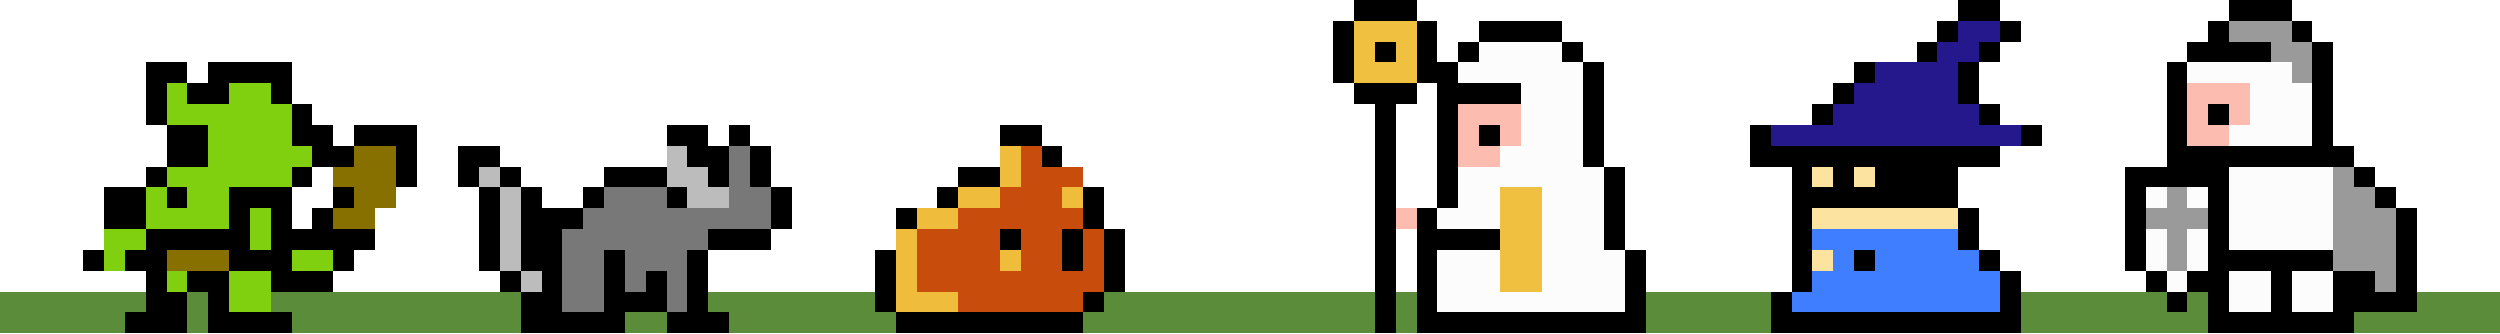
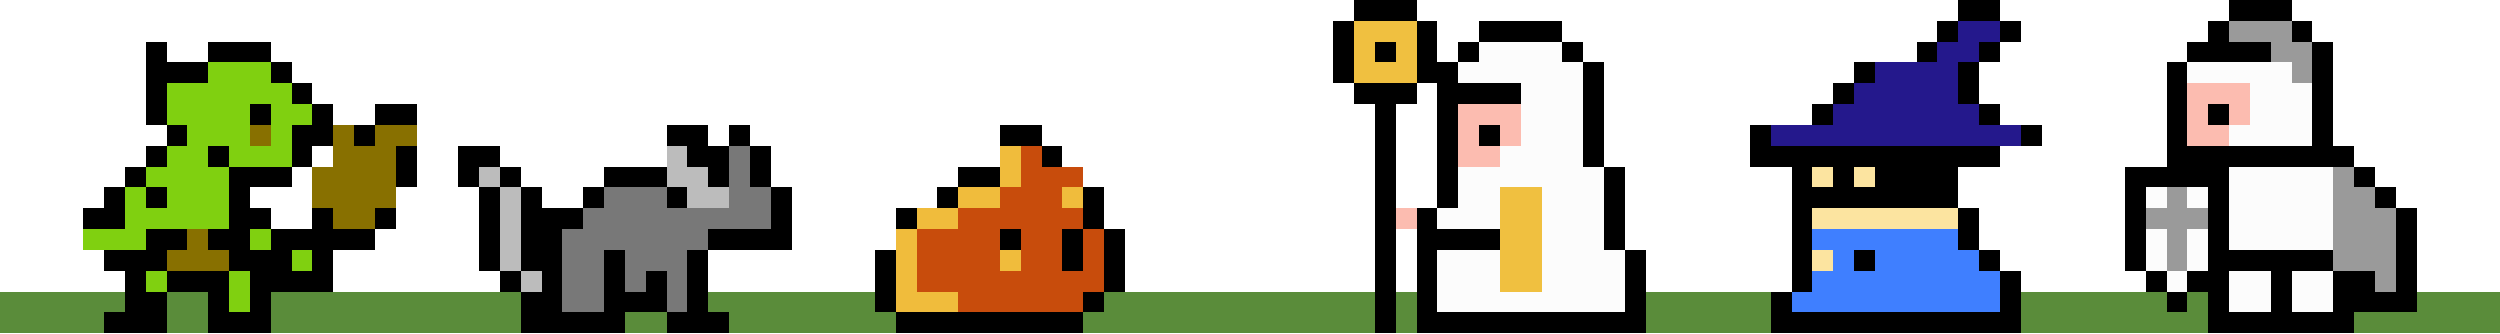
<svg xmlns="http://www.w3.org/2000/svg" viewBox="0 0 120 16" width="960" height="128" shape-rendering="crispEdges">
  <defs>
    <filter id="flash">
      <feFlood flood-color="#ffffff" />
      <feComposite operator="in" in2="SourceAlpha" />
    </filter>
    <g id="a0">
-       <path fill="#000000" d="M3 3h2v1h-2zM6 3h4v1h-4zM3 4h1v1h-1zM5 4h2v1h-2zM9 4h1v1h-1zM3 5h1v1h-1zM10 5h1v1h-1zM4 6h2v1h-2zM10 6h2v1h-2zM13 6h3v1h-3zM4 7h2v1h-2zM11 7h2v1h-2zM15 7h1v1h-1zM3 8h1v1h-1zM10 8h1v1h-1zM15 8h1v1h-1zM1 9h2v1h-2zM4 9h1v1h-1zM7 9h3v1h-3zM12 9h1v1h-1zM1 10h2v1h-2zM7 10h1v1h-1zM9 10h1v1h-1zM11 10h1v1h-1zM3 11h5v1h-5zM9 11h5v1h-5zM0 12h1v1h-1zM2 12h2v1h-2zM7 12h3v1h-3zM12 12h1v1h-1zM3 13h1v1h-1zM5 13h2v1h-2zM9 13h3v1h-3zM3 14h2v1h-2zM6 14h1v1h-1zM2 15h3v1h-3zM6 15h4v1h-4z" />
-       <path fill="#80d010" d="M4 4h1v1h-1zM7 4h2v1h-2zM4 5h6v1h-6zM6 6h4v1h-4zM6 7h5v1h-5zM4 8h6v1h-6zM3 9h1v1h-1zM5 9h2v1h-2zM3 10h4v1h-4zM8 10h1v1h-1zM1 11h2v1h-2zM8 11h1v1h-1zM1 12h1v1h-1zM10 12h2v1h-2zM4 13h1v1h-1zM7 13h2v1h-2zM7 14h2v1h-2z" />
-       <path fill="#887000" d="M13 7h2v1h-2zM12 8h3v1h-3zM13 9h2v1h-2zM12 10h2v1h-2zM4 12h3v1h-3z" />
+       <path fill="#000000" d="M3 2h1v1h-1zM6 2h3v1h-3zM3 3h3v1h-3zM9 3h1v1h-1zM3 4h1v1h-1zM10 4h1v1h-1zM3 5h1v1h-1zM8 5h1v1h-1zM11 5h1v1h-1zM14 5h2v1h-2zM4 6h1v1h-1zM10 6h2v1h-2zM13 6h1v1h-1zM3 7h1v1h-1zM6 7h1v1h-1zM10 7h1v1h-1zM15 7h1v1h-1zM2 8h1v1h-1zM7 8h3v1h-3zM15 8h1v1h-1zM1 9h1v1h-1zM3 9h1v1h-1zM7 9h1v1h-1zM0 10h2v1h-2zM7 10h2v1h-2zM11 10h1v1h-1zM14 10h1v1h-1zM3 11h2v1h-2zM6 11h2v1h-2zM9 11h5v1h-5zM1 12h3v1h-3zM7 12h3v1h-3zM11 12h1v1h-1zM2 13h1v1h-1zM4 13h3v1h-3zM8 13h4v1h-4zM2 14h2v1h-2zM6 14h1v1h-1zM8 14h1v1h-1zM1 15h3v1h-3zM6 15h3v1h-3z" />
+       <path fill="#80d010" d="M6 3h3v1h-3zM4 4h6v1h-6zM4 5h4v1h-4zM9 5h2v1h-2zM5 6h3v1h-3zM9 6h1v1h-1zM4 7h2v1h-2zM7 7h3v1h-3zM3 8h4v1h-4zM2 9h1v1h-1zM4 9h3v1h-3zM2 10h5v1h-5zM0 11h3v1h-3zM8 11h1v1h-1zM10 12h1v1h-1zM3 13h1v1h-1zM7 13h1v1h-1zM7 14h1v1h-1z" />
+       <path fill="#887000" d="M8 6h1v1h-1zM12 6h1v1h-1zM14 6h2v1h-2zM12 7h3v1h-3zM11 8h4v1h-4zM11 9h4v1h-4zM12 10h2v1h-2zM5 11h1v1h-1zM4 12h3v1h-3z" />
    </g>
    <g id="a1">
-       <path fill="#000000" d="M10 6h2v1h-2zM13 6h1v1h-1zM0 7h2v1h-2zM11 7h2v1h-2zM14 7h1v1h-1zM0 8h1v1h-1zM2 8h1v1h-1zM7 8h3v1h-3zM12 8h1v1h-1zM14 8h1v1h-1zM1 9h1v1h-1zM3 9h1v1h-1zM6 9h1v1h-1zM10 9h1v1h-1zM15 9h1v1h-1zM1 10h1v1h-1zM3 10h3v1h-3zM15 10h1v1h-1zM1 11h1v1h-1zM3 11h2v1h-2zM12 11h3v1h-3zM1 12h1v1h-1zM3 12h2v1h-2zM7 12h1v1h-1zM11 12h1v1h-1zM2 13h1v1h-1zM4 13h1v1h-1zM7 13h1v1h-1zM9 13h1v1h-1zM11 13h1v1h-1zM3 14h2v1h-2zM7 14h3v1h-3zM11 14h1v1h-1zM3 15h5v1h-5zM10 15h3v1h-3z" />
+       <path fill="#000000" d="M10 6h2v1h-2zM13 6h1v1h-1zM0 7h2v1h-2zM11 7h2v1h-2zM14 7h1v1h-1zM0 8h1v1h-1zM2 8h1v1h-1zM7 8h3v1h-3zM12 8h1v1h-1zM14 8h1v1h-1zM1 9h1v1h-1zM3 9h1v1h-1zM6 9h1v1h-1zM10 9h1v1h-1zM15 9h1v1h-1zM1 10h1v1h-1zM3 10h3v1h-3zM15 10h1v1h-1zM1 11h1v1h-1zM3 11h2v1h-2zM12 11h4v1h-4zM1 12h1v1h-1zM3 12h2v1h-2zM7 12h1v1h-1zM11 12h1v1h-1zM2 13h1v1h-1zM4 13h1v1h-1zM7 13h1v1h-1zM9 13h1v1h-1zM11 13h1v1h-1zM3 14h2v1h-2zM7 14h3v1h-3zM11 14h1v1h-1zM3 15h5v1h-5zM10 15h3v1h-3z" />
      <path fill="#787878" d="M13 7h1v1h-1zM13 8h1v1h-1zM7 9h3v1h-3zM13 9h2v1h-2zM6 10h9v1h-9zM5 11h7v1h-7zM5 12h2v1h-2zM8 12h3v1h-3zM5 13h2v1h-2zM8 13h1v1h-1zM10 13h1v1h-1zM5 14h2v1h-2zM10 14h1v1h-1z" />
      <path fill="#bcbcbc" d="M10 7h1v1h-1zM1 8h1v1h-1zM10 8h2v1h-2zM2 9h1v1h-1zM11 9h2v1h-2zM2 10h1v1h-1zM2 11h1v1h-1zM2 12h1v1h-1zM3 13h1v1h-1z" />
    </g>
    <g id="a2">
      <path fill="#000000" d="M8 6h2v1h-2zM10 7h1v1h-1zM6 8h2v1h-2zM5 9h1v1h-1zM12 9h1v1h-1zM3 10h1v1h-1zM12 10h1v1h-1zM8 11h1v1h-1zM11 11h1v1h-1zM13 11h1v1h-1zM2 12h1v1h-1zM11 12h1v1h-1zM13 12h1v1h-1zM2 13h1v1h-1zM13 13h1v1h-1zM2 14h1v1h-1zM12 14h1v1h-1zM3 15h9v1h-9z" />
      <path fill="#c84c0c" d="M9 7h1v1h-1zM9 8h3v1h-3zM8 9h3v1h-3zM6 10h6v1h-6zM4 11h4v1h-4zM9 11h2v1h-2zM12 11h1v1h-1zM4 12h4v1h-4zM9 12h2v1h-2zM12 12h1v1h-1zM4 13h9v1h-9zM6 14h6v1h-6z" />
      <path fill="#f0bc3c" d="M8 7h1v1h-1zM8 8h1v1h-1zM6 9h2v1h-2zM11 9h1v1h-1zM4 10h2v1h-2zM3 11h1v1h-1zM3 12h1v1h-1zM8 12h1v1h-1zM3 13h1v1h-1zM3 14h3v1h-3z" />
    </g>
    <g id="a3">
      <path fill="#000000" d="M6 0h3v1h-3zM5 1h1v1h-1zM9 1h1v1h-1zM4 2h1v1h-1zM7 2h4v1h-4zM4 3h1v1h-1zM11 3h1v1h-1zM4 4h1v1h-1zM11 4h1v1h-1zM4 5h1v1h-1zM9 5h1v1h-1zM11 5h1v1h-1zM4 6h1v1h-1zM11 6h1v1h-1zM3 7h9v1h-9zM2 8h1v1h-1zM9 8h5v1h-5zM1 9h1v1h-1zM9 9h1v1h-1zM13 9h1v1h-1zM0 10h1v1h-1zM9 10h1v1h-1zM13 10h1v1h-1zM0 11h1v1h-1zM9 11h1v1h-1zM13 11h1v1h-1zM0 12h1v1h-1zM4 12h6v1h-6zM13 12h1v1h-1zM0 13h1v1h-1zM2 13h2v1h-2zM6 13h1v1h-1zM9 13h2v1h-2zM12 13h1v1h-1zM0 14h4v1h-4zM6 14h1v1h-1zM9 14h1v1h-1zM11 14h1v1h-1zM3 15h7v1h-7z" />
      <path fill="currentColor" d="M6 1h3v1h-3zM5 2h2v1h-2zM5 3h1v1h-1zM3 8h1v1h-1zM2 9h2v1h-2zM11 9h1v1h-1zM1 10h3v1h-3zM10 10h3v1h-3zM1 11h3v1h-3zM11 11h1v1h-1zM1 12h3v1h-3zM11 12h1v1h-1zM1 13h1v1h-1z" />
      <path fill="#fcbcb0" d="M8 4h3v1h-3zM8 5h1v1h-1zM10 5h1v1h-1zM9 6h2v1h-2z" />
      <path fill="#fcfcfc" d="M6 3h5v1h-5zM5 4h3v1h-3zM5 5h3v1h-3zM5 6h4v1h-4zM4 8h5v1h-5zM4 9h5v1h-5zM10 9h1v1h-1zM12 9h1v1h-1zM4 10h5v1h-5zM4 11h5v1h-5zM10 11h1v1h-1zM12 11h1v1h-1zM10 12h1v1h-1zM12 12h1v1h-1zM4 13h2v1h-2zM7 13h2v1h-2zM11 13h1v1h-1zM4 14h2v1h-2zM7 14h2v1h-2z" />
    </g>
    <g id="a4">
      <path fill="#000000" d="M2 0h2v1h-2zM1 1h1v1h-1zM4 1h1v1h-1zM2 2h1v1h-1zM5 2h1v1h-1zM3 3h1v1h-1zM8 3h1v1h-1zM3 4h1v1h-1zM9 4h1v1h-1zM2 5h1v1h-1zM10 5h1v1h-1zM0 6h1v1h-1zM13 6h1v1h-1zM2 7h12v1h-12zM4 8h4v1h-4zM9 8h1v1h-1zM11 8h1v1h-1zM4 9h8v1h-8zM3 10h1v1h-1zM11 10h1v1h-1zM3 11h1v1h-1zM11 11h1v1h-1zM2 12h1v1h-1zM8 12h1v1h-1zM11 12h1v1h-1zM1 13h1v1h-1zM11 13h1v1h-1zM1 14h1v1h-1zM12 14h1v1h-1zM1 15h12v1h-12z" />
      <path fill="#24188c" d="M2 1h2v1h-2zM3 2h2v1h-2zM4 3h4v1h-4zM4 4h5v1h-5zM3 5h7v1h-7zM1 6h12v1h-12z" />
      <path fill="currentColor" d="M4 11h7v1h-7zM3 12h5v1h-5zM9 12h1v1h-1zM2 13h9v1h-9zM2 14h10v1h-10z" />
      <path fill="#fce4a0" d="M8 8h1v1h-1zM10 8h1v1h-1zM4 10h7v1h-7zM10 12h1v1h-1z" />
    </g>
    <g id="a5">
      <path fill="#000000" d="M12 0h3v1h-3zM5 1h4v1h-4zM11 1h1v1h-1zM15 1h1v1h-1zM4 2h1v1h-1zM9 2h1v1h-1zM11 2h1v1h-1zM13 2h1v1h-1zM15 2h1v1h-1zM3 3h1v1h-1zM10 3h2v1h-2zM15 3h1v1h-1zM3 4h1v1h-1zM7 4h4v1h-4zM12 4h3v1h-3zM3 5h1v1h-1zM10 5h1v1h-1zM13 5h1v1h-1zM3 6h1v1h-1zM8 6h1v1h-1zM10 6h1v1h-1zM13 6h1v1h-1zM3 7h1v1h-1zM10 7h1v1h-1zM13 7h1v1h-1zM2 8h1v1h-1zM10 8h1v1h-1zM13 8h1v1h-1zM2 9h1v1h-1zM10 9h1v1h-1zM13 9h1v1h-1zM2 10h1v1h-1zM11 10h1v1h-1zM13 10h1v1h-1zM2 11h1v1h-1zM8 11h4v1h-4zM13 11h1v1h-1zM1 12h1v1h-1zM11 12h1v1h-1zM13 12h1v1h-1zM1 13h1v1h-1zM11 13h1v1h-1zM13 13h1v1h-1zM1 14h1v1h-1zM11 14h1v1h-1zM13 14h1v1h-1zM1 15h11v1h-11zM13 15h1v1h-1z" />
      <path fill="currentColor" d="M12 1h3v1h-3zM12 2h1v1h-1zM14 2h1v1h-1zM12 3h3v1h-3zM6 9h2v1h-2zM6 10h2v1h-2zM6 11h2v1h-2zM6 12h2v1h-2zM6 13h2v1h-2z" />
      <path fill="#fcbcb0" d="M7 5h3v1h-3zM7 6h1v1h-1zM9 6h1v1h-1zM8 7h2v1h-2zM12 10h1v1h-1z" />
      <path fill="#fcfcfc" d="M5 2h4v1h-4zM4 3h6v1h-6zM4 4h3v1h-3zM4 5h3v1h-3zM4 6h3v1h-3zM4 7h4v1h-4zM3 8h7v1h-7zM3 9h3v1h-3zM8 9h2v1h-2zM3 10h3v1h-3zM8 10h3v1h-3zM3 11h3v1h-3zM2 12h4v1h-4zM8 12h3v1h-3zM2 13h4v1h-4zM8 13h3v1h-3zM2 14h9v1h-9z" />
    </g>
  </defs>
  <rect x="0" y="14" width="120" height="2" fill="#5a8c3a" />
  <g transform="translate(4 0)">
    <animateTransform attributeName="transform" type="translate" additive="sum" values="0 0;0 -1" calcMode="discrete" begin="0s" dur="1s" repeatCount="indefinite" />
    <use href="#a0" />
  </g>
  <g transform="translate(22 0)">
    <animateTransform attributeName="transform" type="translate" additive="sum" values="0 0;0 -1" calcMode="discrete" begin="0s" dur="1s" repeatCount="indefinite" />
    <use href="#a1" />
  </g>
  <g transform="translate(40 0)">
    <animateTransform attributeName="transform" type="translate" additive="sum" values="0 0;0 -1" calcMode="discrete" begin="0s" dur="1s" repeatCount="indefinite" />
    <use href="#a2" />
  </g>
  <g transform="translate(100 0)">
    <animateTransform attributeName="transform" type="translate" additive="sum" values="0 0;0 -1" calcMode="discrete" begin="0s" dur="1s" repeatCount="indefinite" />
    <use href="#a3" transform="translate(16 0) scale(-1 1)" color="#9a9a9a" />
  </g>
  <g transform="translate(82 0)">
    <animateTransform attributeName="transform" type="translate" additive="sum" values="0 0;0 -1" calcMode="discrete" begin="0s" dur="1s" repeatCount="indefinite" />
    <use href="#a4" transform="translate(16 0) scale(-1 1)" color="#3f7fff" />
  </g>
  <g transform="translate(64 0)">
    <animateTransform attributeName="transform" type="translate" additive="sum" values="0 0;0 -1" calcMode="discrete" begin="0s" dur="1s" repeatCount="indefinite" />
    <use href="#a5" transform="translate(16 0) scale(-1 1)" color="#f0c040" />
  </g>
</svg>
